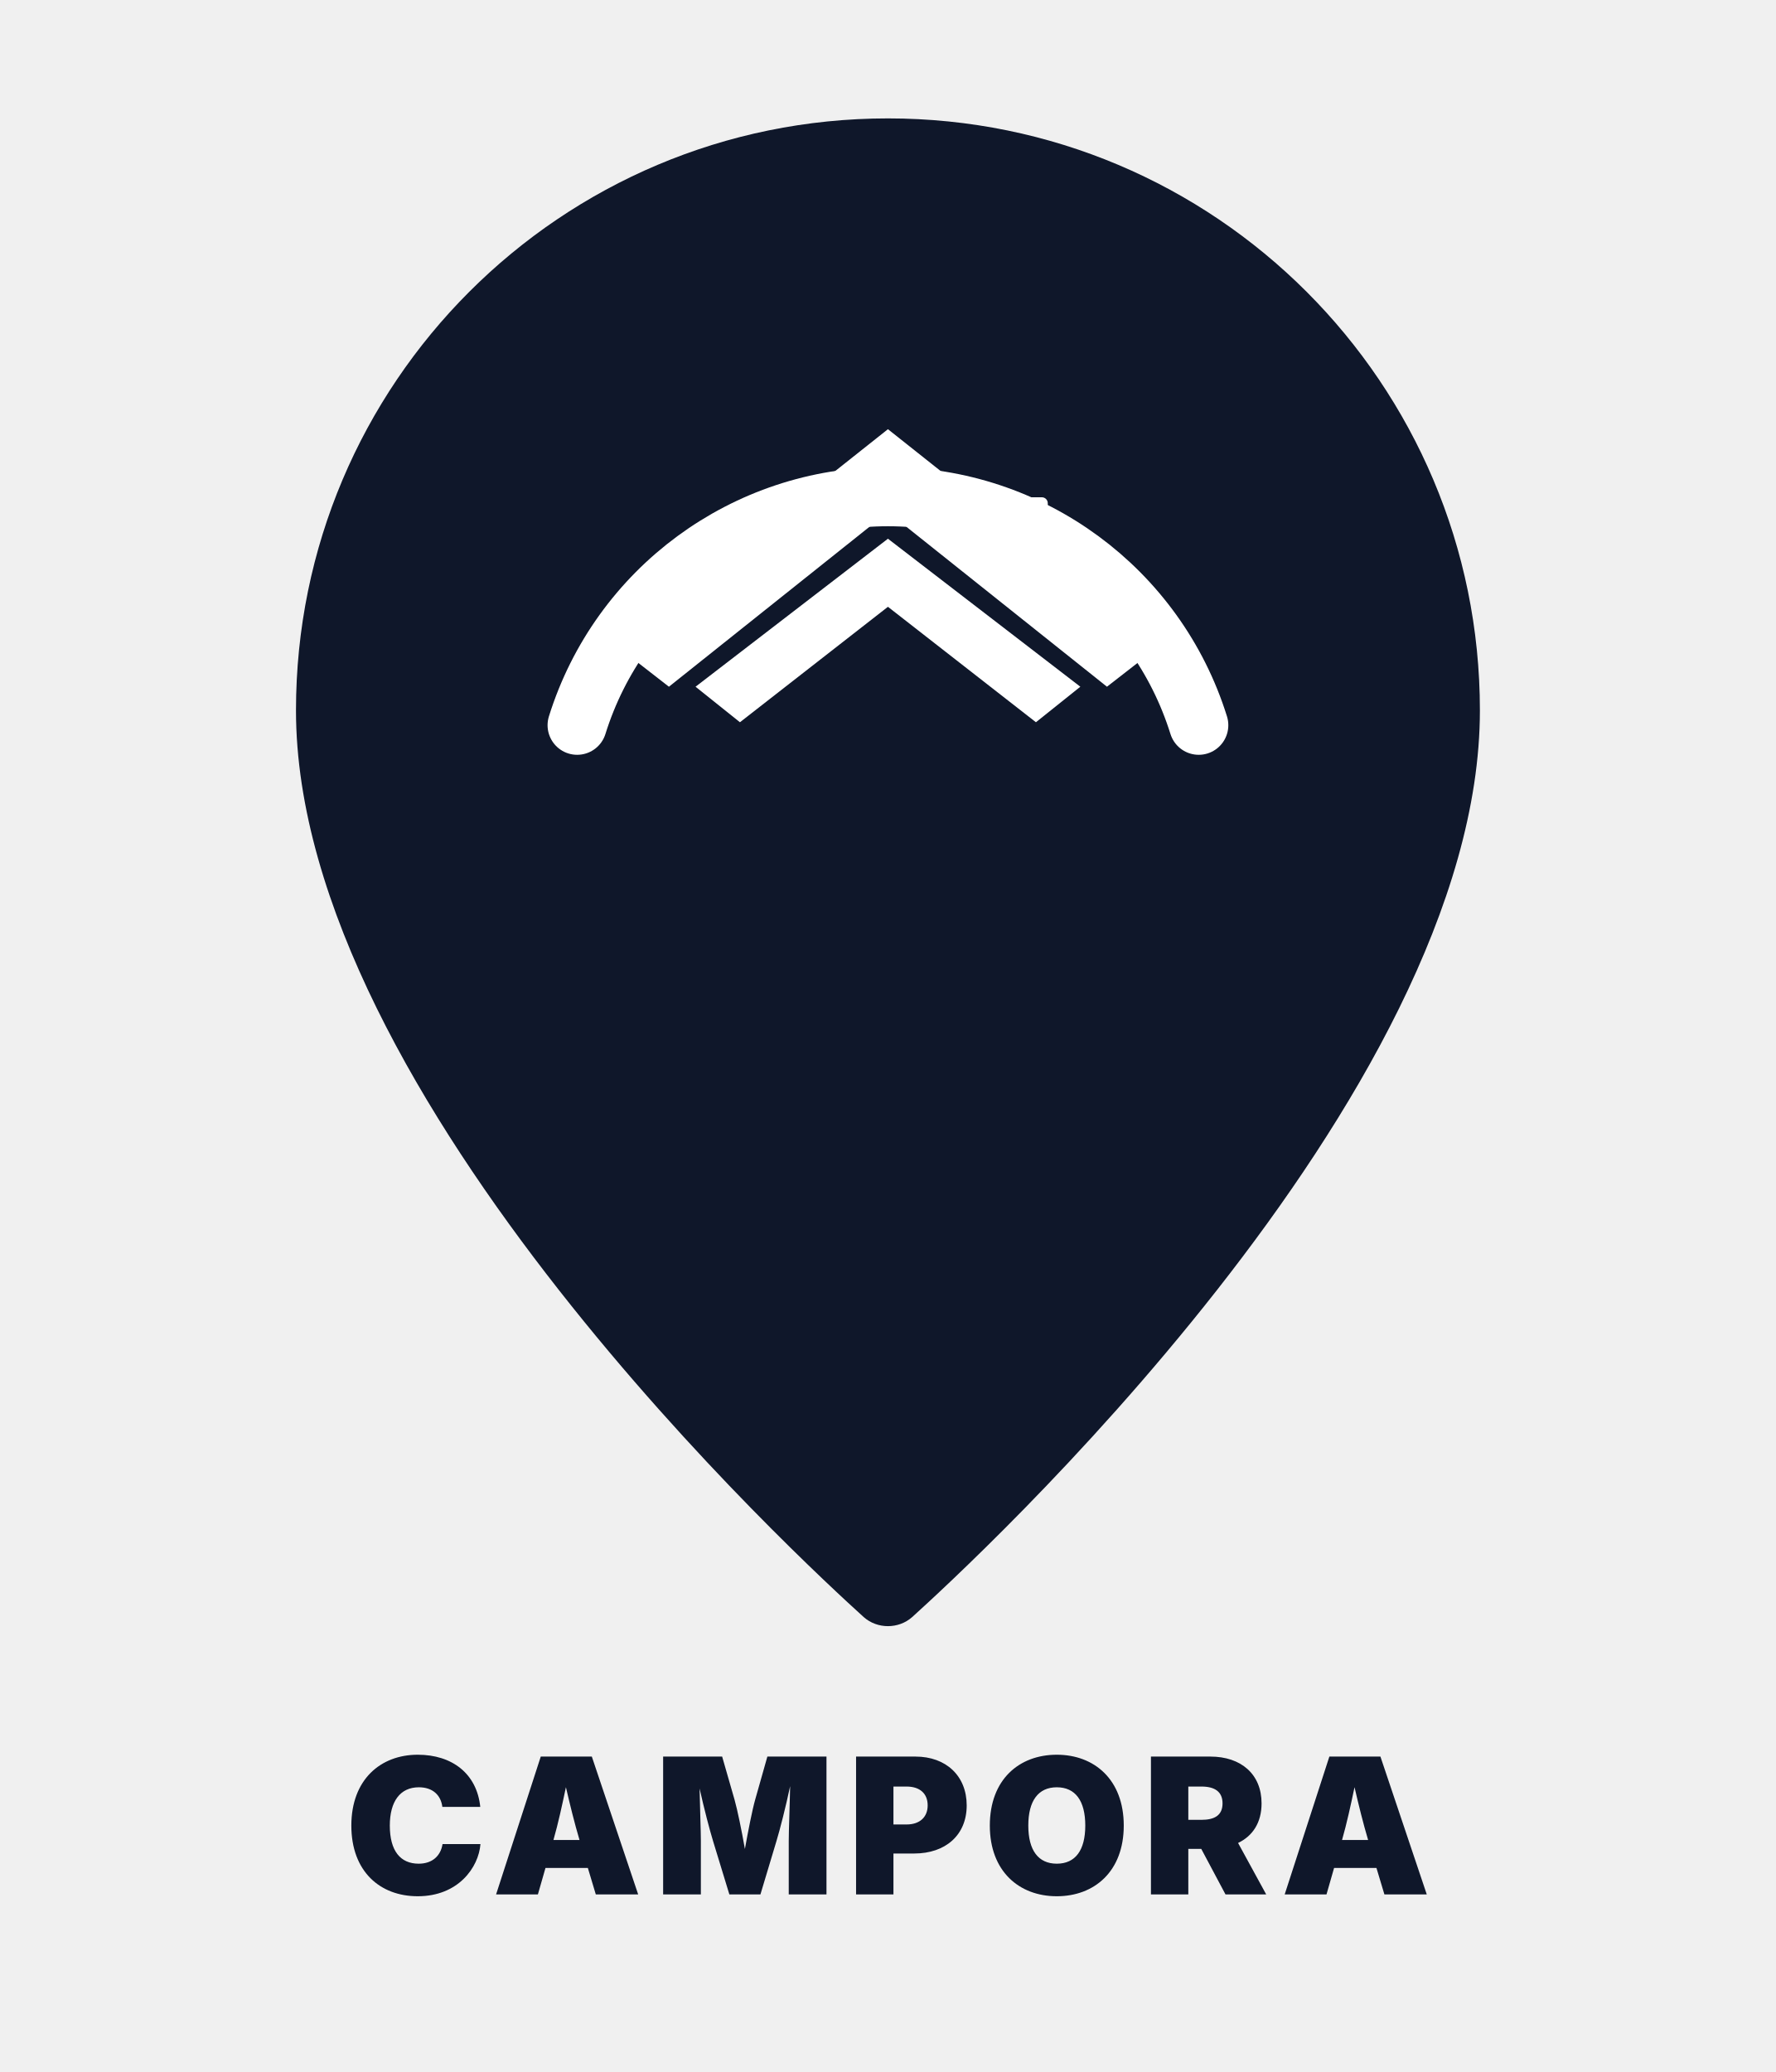
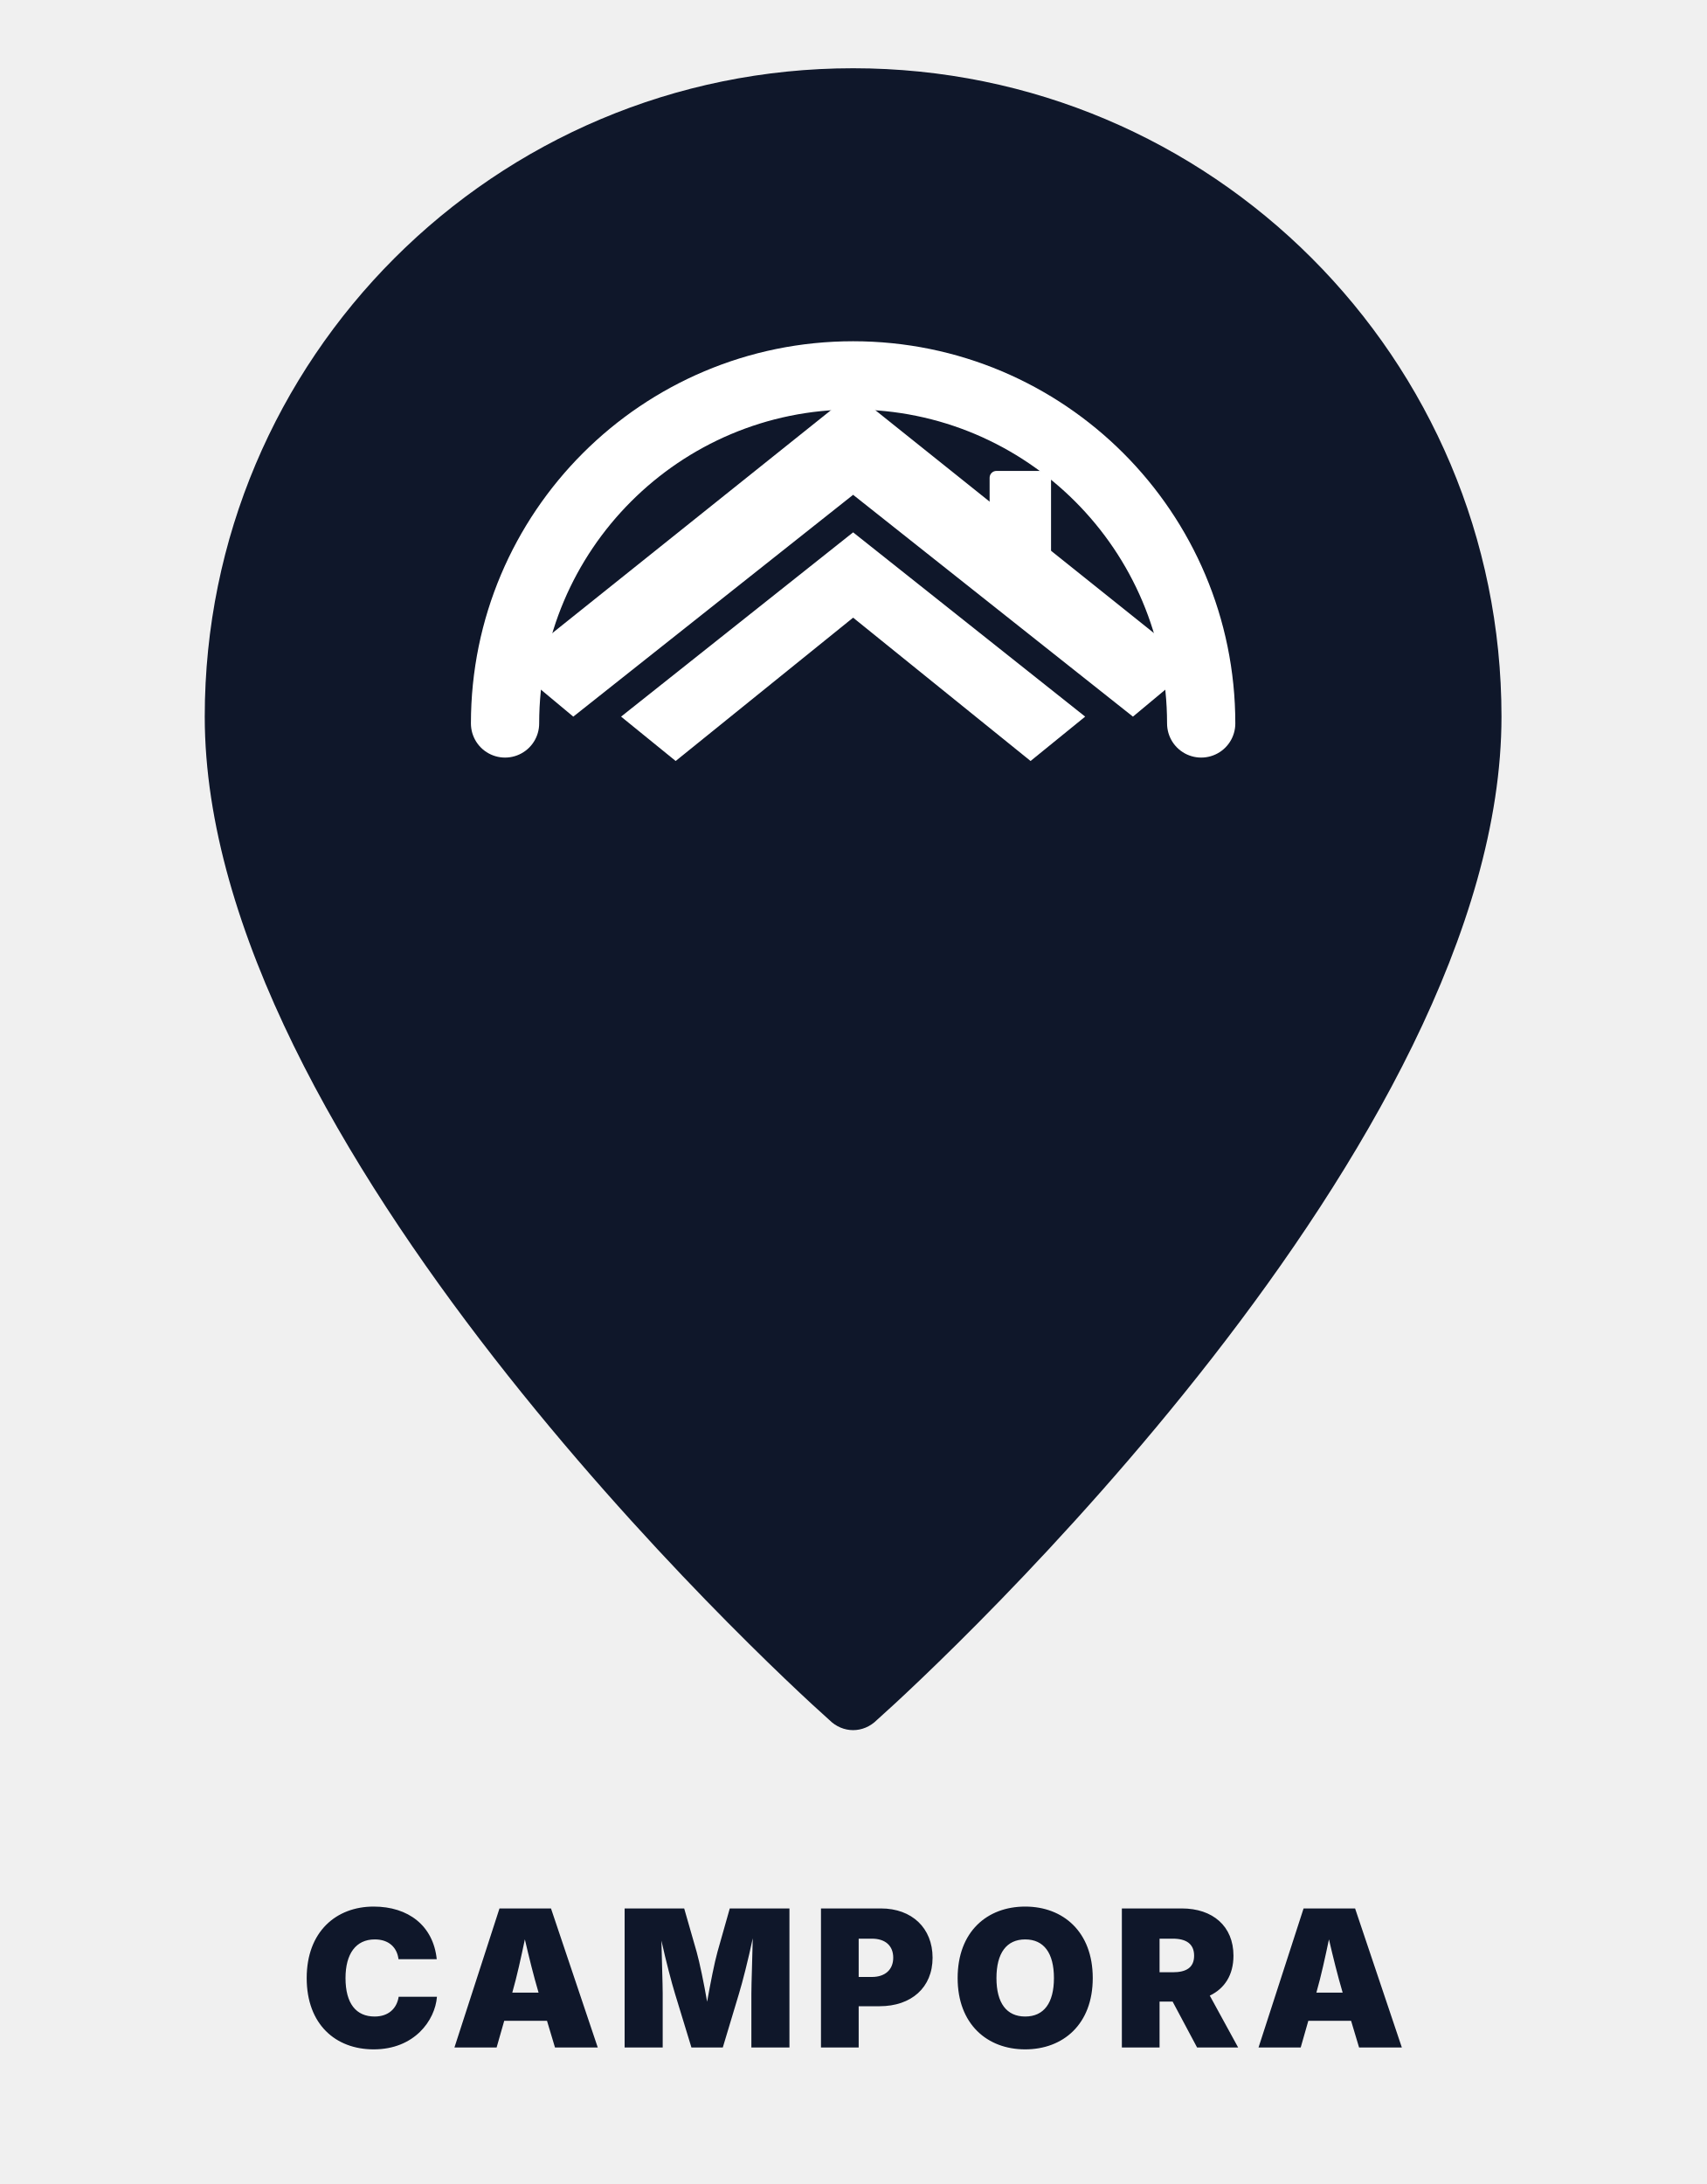
- <svg xmlns="http://www.w3.org/2000/svg" viewBox="0 0 600 700" width="100%" height="100%">
-   <path fill="#0f172a" d="M 300 40 C 189.5 40 100 129.5 100 240 C 100 370.8 272.7 529 291.8 546.3 C 296.4 550.4 303.6 550.4 308.2 546.3 C 327.3 529 500 370.8 500 240 C 500 129.5 410.5 40 300 40 Z" />
-   <path fill="none" stroke="#ffffff" stroke-width="20" stroke-linecap="round" d="M 195 245 A 110 110 0 0 1 405 245" />
-   <path fill="#ffffff" d="M 300 145 L 392 218 L 374 232 L 300 173 L 226 232 L 208 218 Z" />
-   <path fill="#ffffff" d="M 300 182 L 365 232 L 350 244 L 300 205 L 250 244 L 235 232 Z" />
-   <rect fill="#ffffff" x="336" y="168" width="18" height="32" rx="2" />
-   <text x="300" y="640" font-family="'Plus Jakarta Sans', system-ui, -apple-system, sans-serif" font-weight="900" font-size="64" fill="#0f172a" text-anchor="middle" letter-spacing="4">CAMPORA</text>
+ <svg xmlns="http://www.w3.org/2000/svg" viewBox="0 0 500 640" width="100%" height="100%">
+   <path fill="#0f172a" d="M 250 20 C 145 20 60 105 60 210 C 60 335 225 488 243 504 C 247 508 253 508 257 504 C 275 488 440 335 440 210 C 440 105 355 20 250 20 Z" />
+   <path fill="none" stroke="#ffffff" stroke-width="20" stroke-linecap="round" d="M 148 212 A 102 102 0 0 1 352 212" />
+   <path fill="#ffffff" d="M 250 115 L 350 195 L 332 210 L 250 145 L 168 210 L 150 195 Z" />
+   <path fill="#ffffff" d="M 250 156 L 318 210 L 302 223 L 250 181 L 198 223 L 182 210 Z" />
+   <rect fill="#ffffff" x="290" y="138" width="18" height="34" rx="2" />
+   <text x="250" y="600" font-family="'Plus Jakarta Sans', system-ui, -apple-system, sans-serif" font-weight="900" font-size="56" fill="#0f172a" text-anchor="middle" letter-spacing="4">CAMPORA</text>
</svg>
